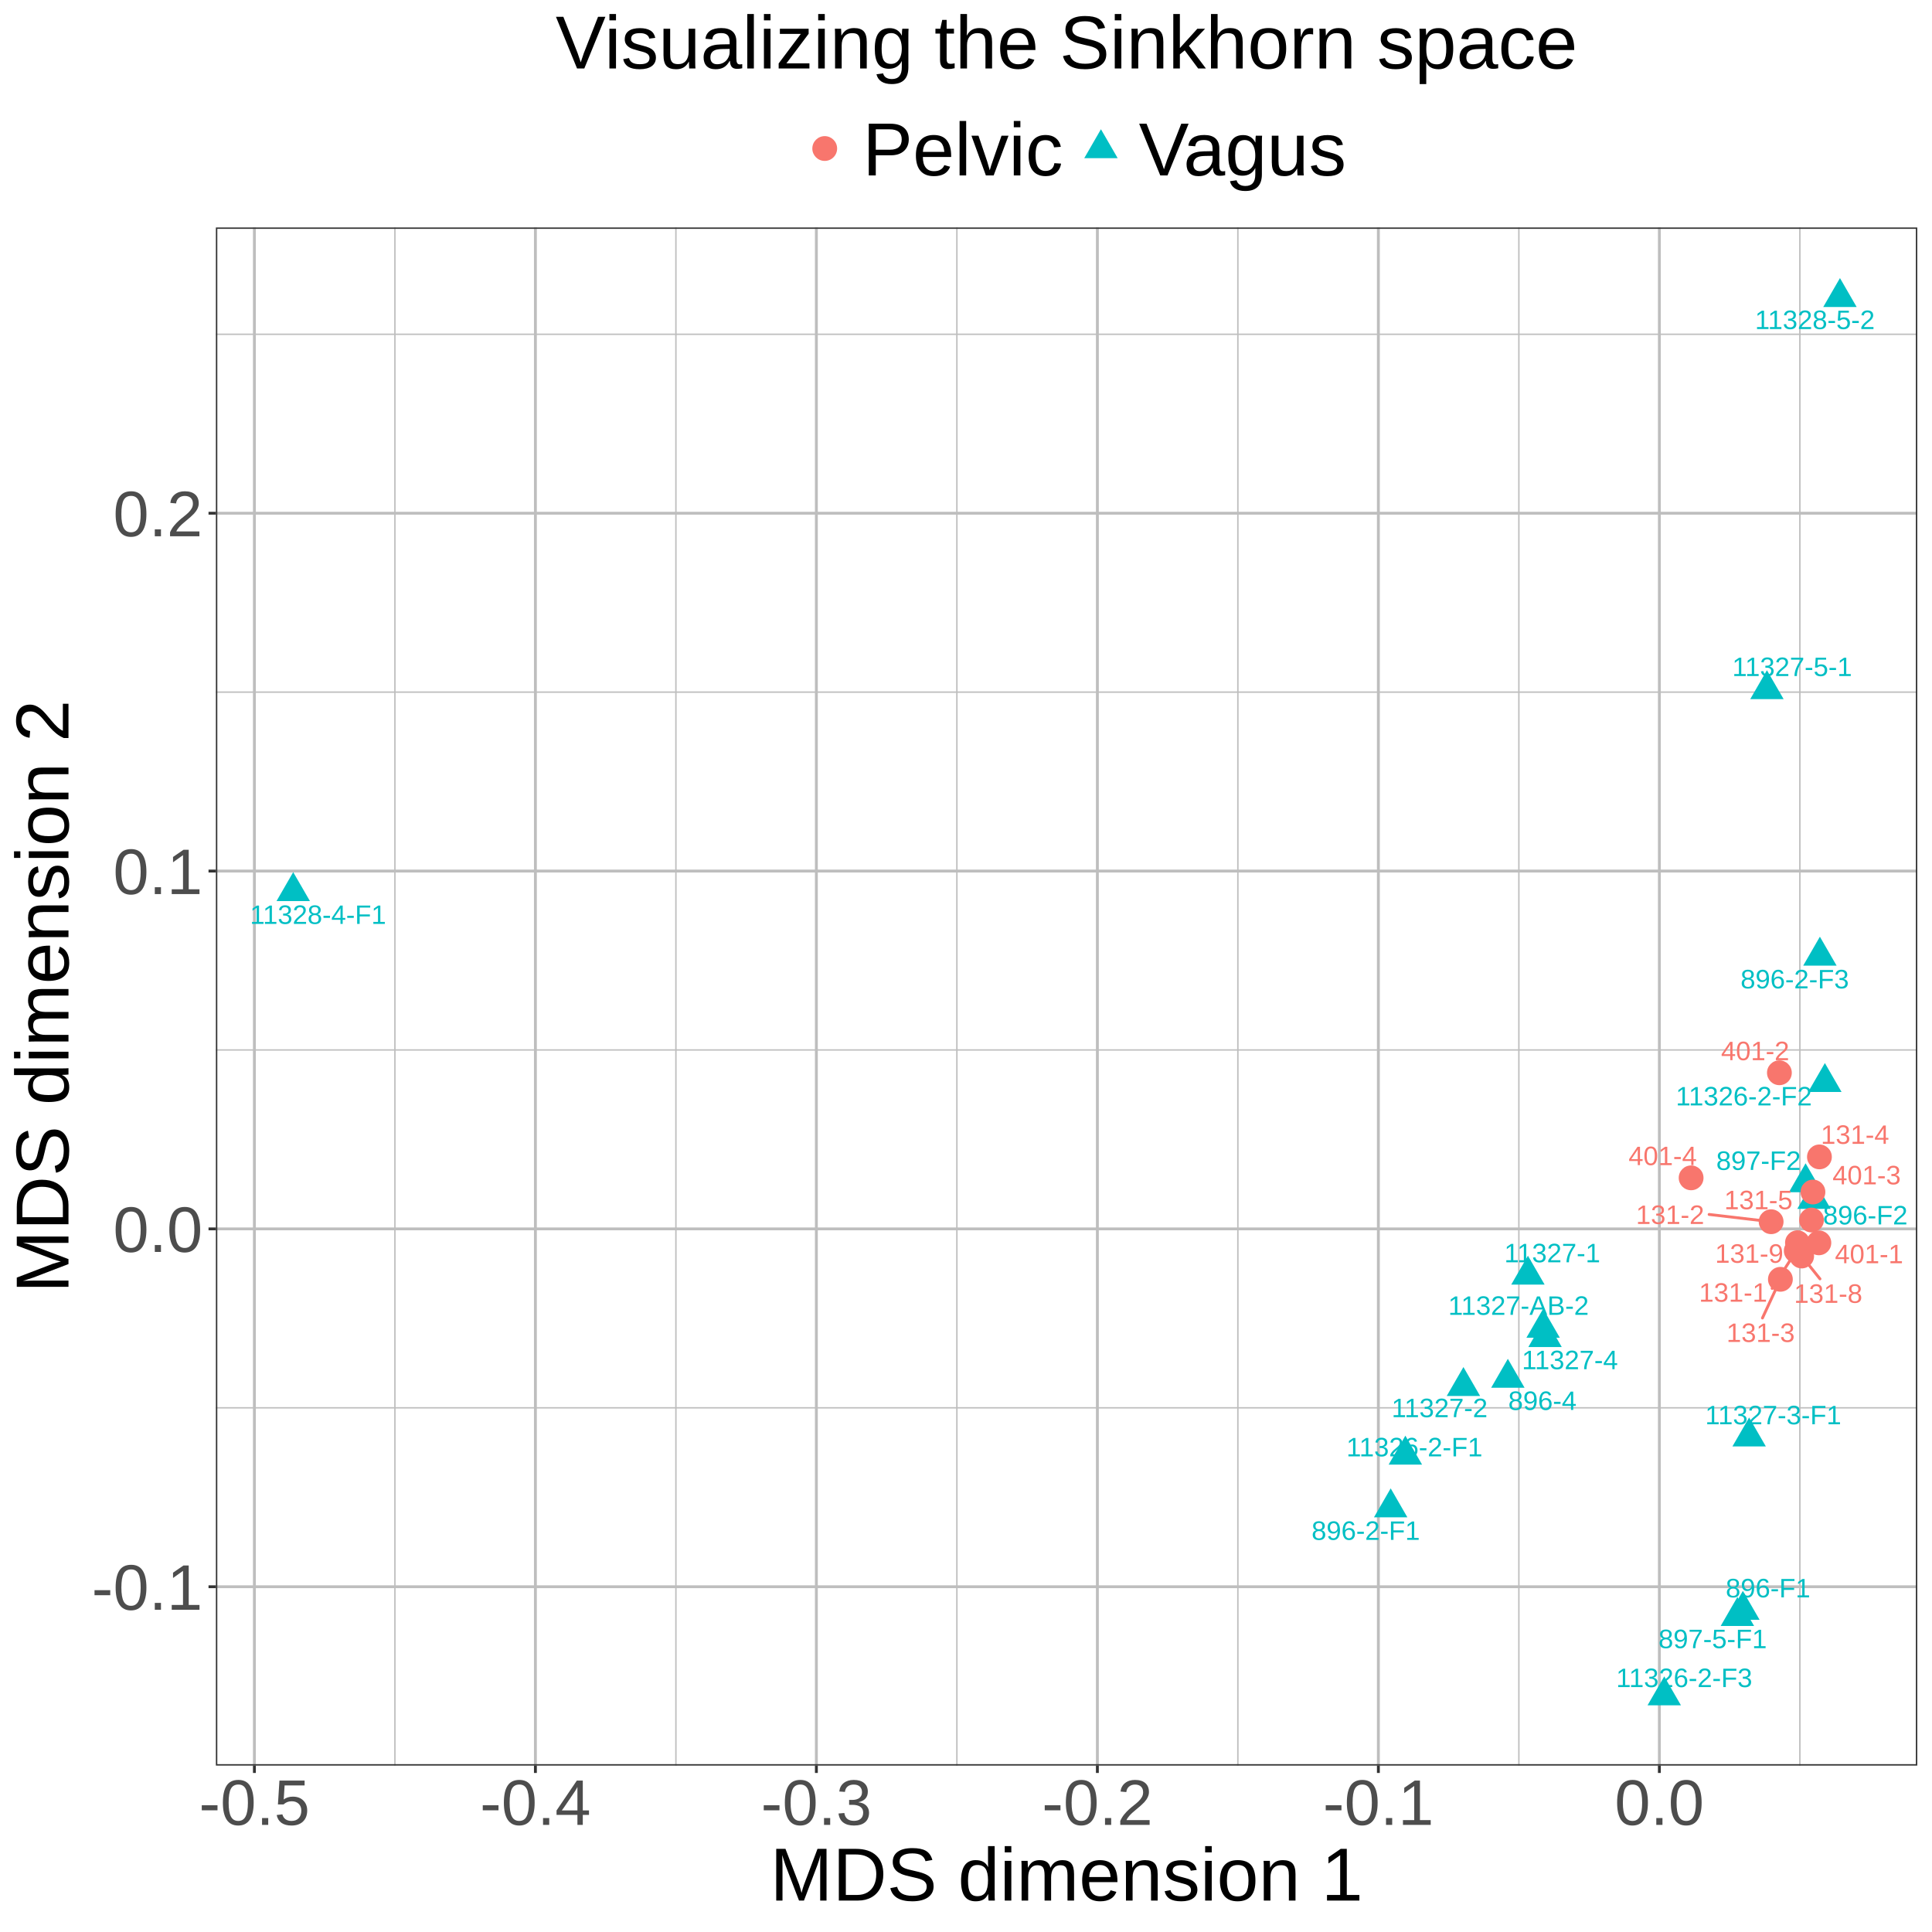
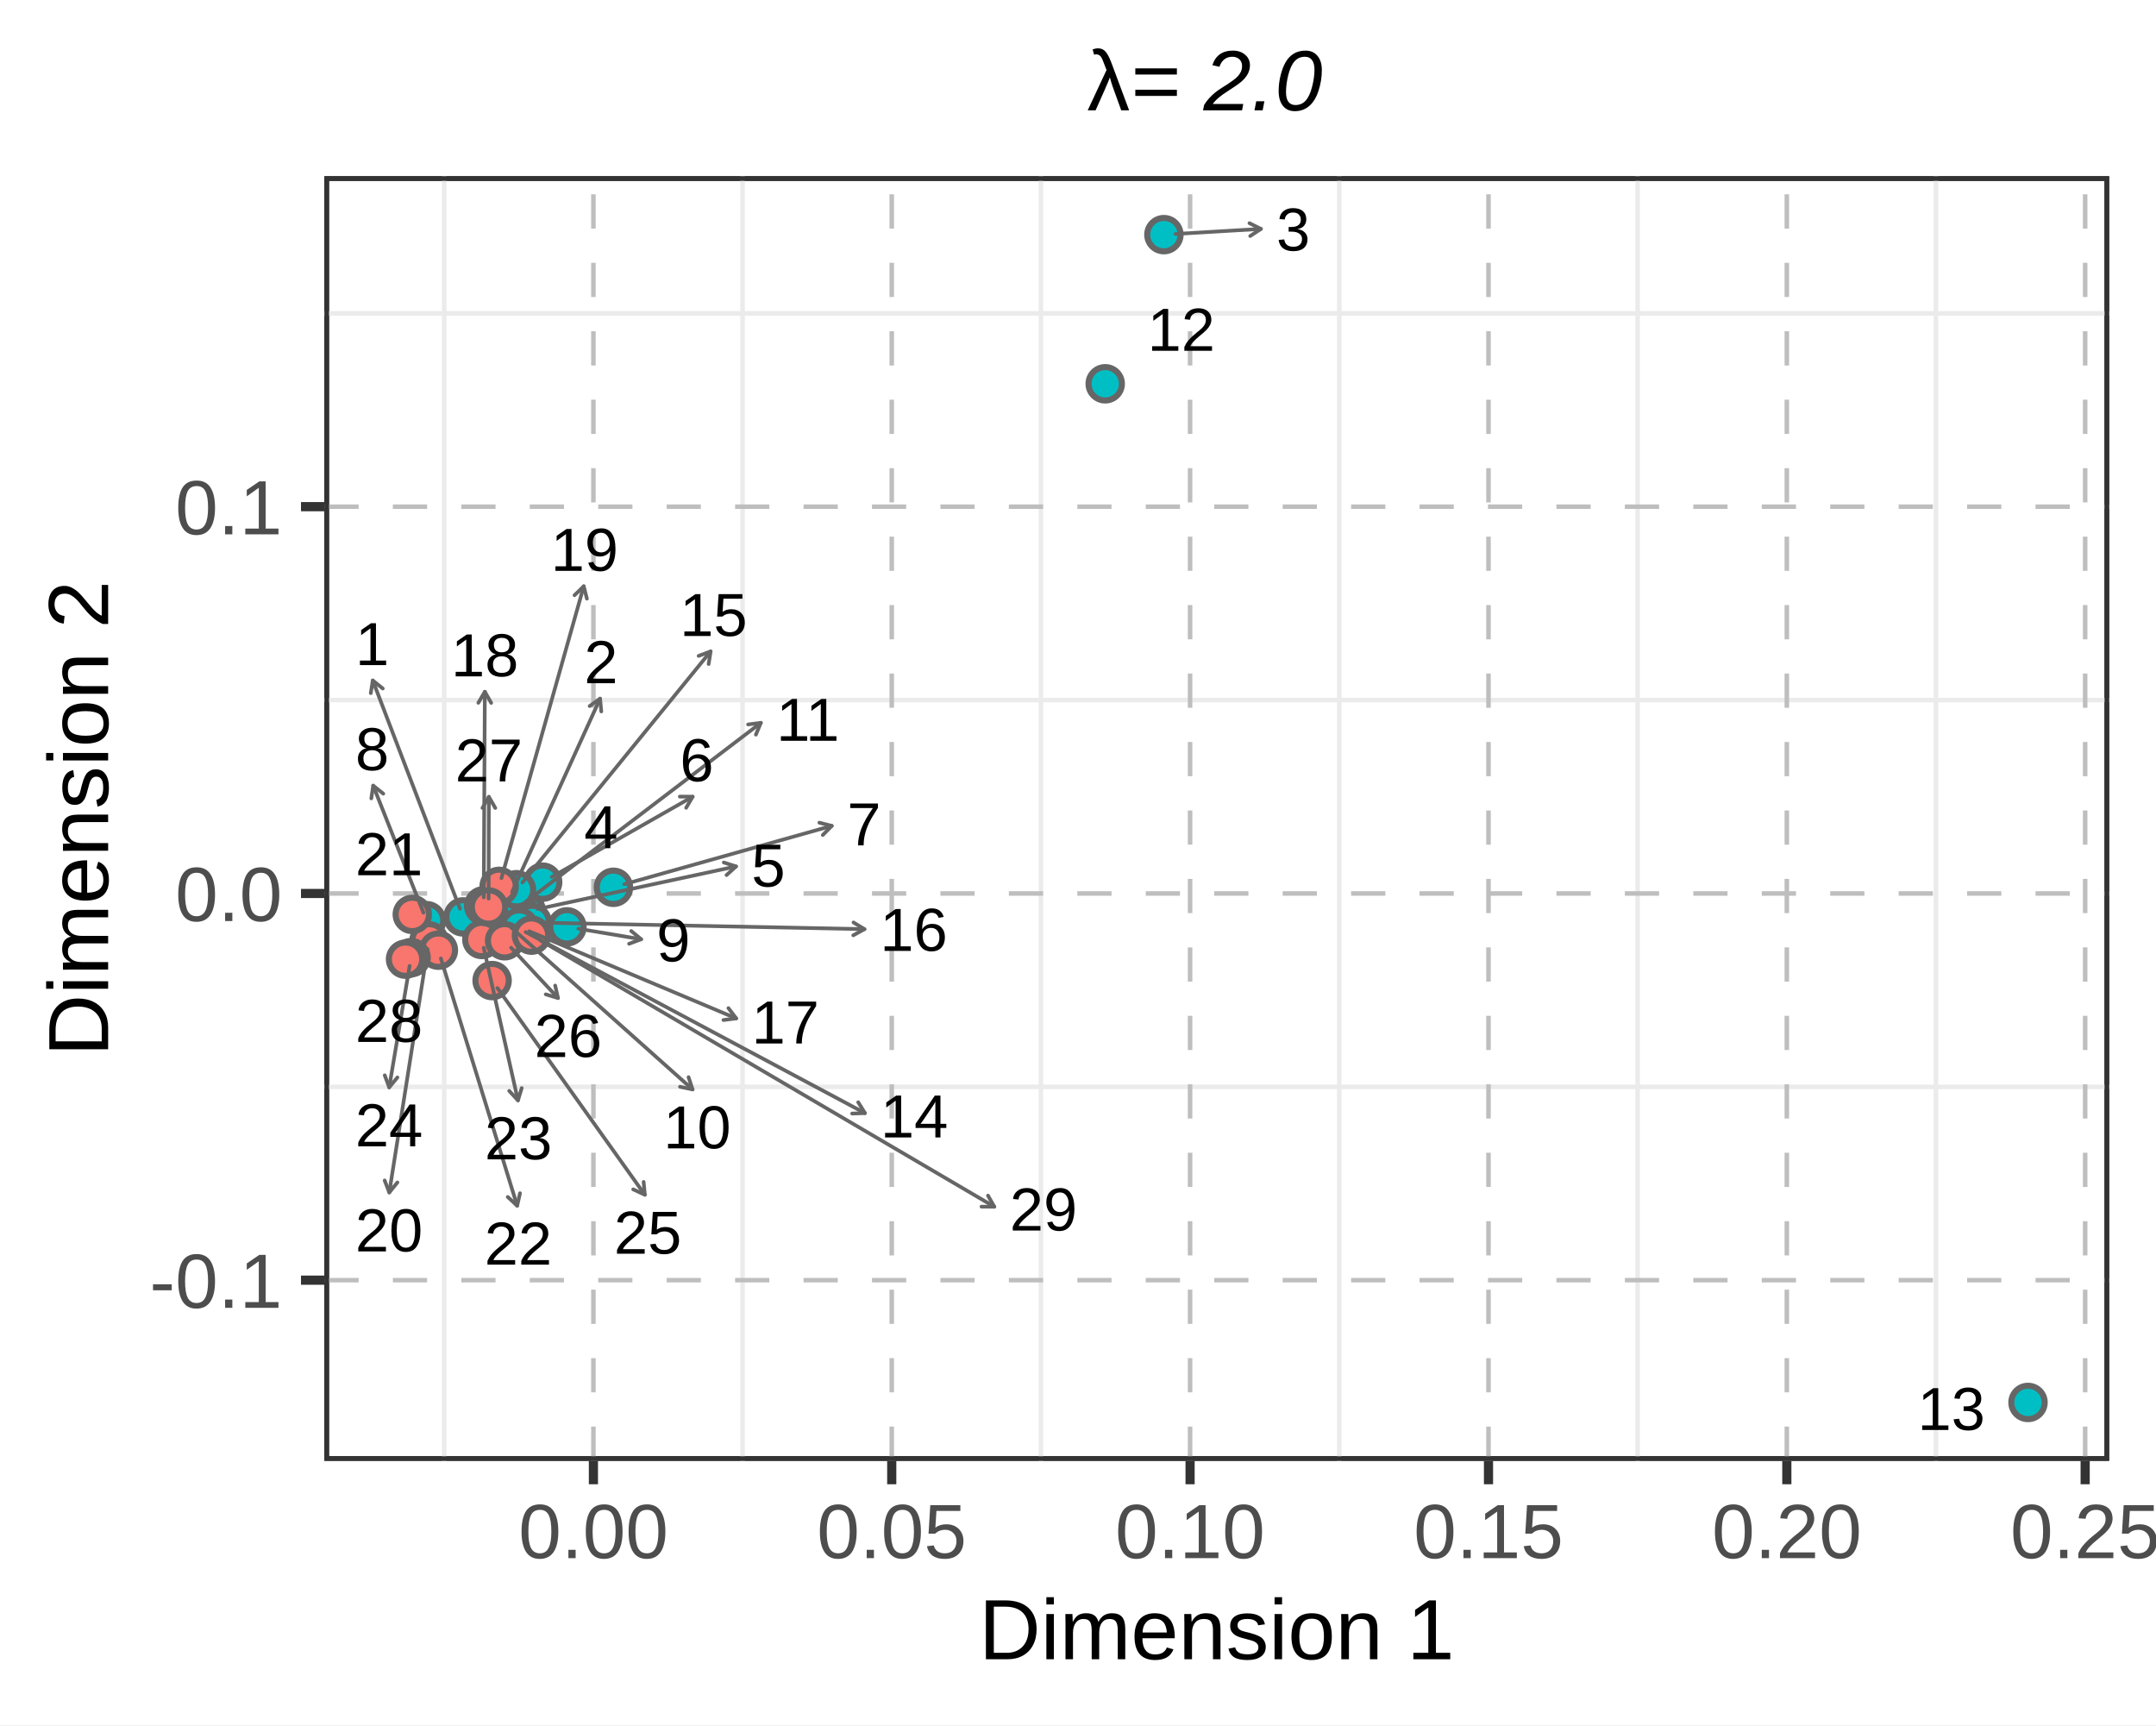
- <svg xmlns="http://www.w3.org/2000/svg" class="svglite" width="720.00pt" height="720.00pt" viewBox="0 0 720.00 720.00">
+ <svg xmlns="http://www.w3.org/2000/svg" class="svglite" width="252.00pt" height="201.60pt" viewBox="0 0 252.00 201.60">
  <defs>
    <style type="text/css">
    .svglite line, .svglite polyline, .svglite polygon, .svglite path, .svglite rect, .svglite circle {
      fill: none;
      stroke: #000000;
      stroke-linecap: round;
      stroke-linejoin: round;
      stroke-miterlimit: 10.00;
    }
    .svglite text {
      white-space: pre;
    }
  </style>
  </defs>
  <rect width="100%" height="100%" style="stroke: none; fill: #FFFFFF;" />
  <defs>
-     <clipPath id="cpMC4wMHw3MjAuMDB8MC4wMHw3MjAuMDA=">
-       <rect x="0.00" y="0.00" width="720.00" height="720.00" />
+     <clipPath id="cpMC4wMHwyNTIuMDB8MC4wMHwyMDEuNjA=">
+       <rect x="0.00" y="0.00" width="252.00" height="201.60" />
    </clipPath>
  </defs>
-   <g clip-path="url(#cpMC4wMHw3MjAuMDB8MC4wMHw3MjAuMDA=)">
-     <rect x="0.00" y="0.00" width="720.00" height="720.00" style="stroke-width: 1.07; stroke: #FFFFFF; fill: #FFFFFF;" />
+   <g clip-path="url(#cpMC4wMHwyNTIuMDB8MC4wMHwyMDEuNjA=)">
+     <rect x="0.00" y="0.00" width="252.00" height="201.60" style="stroke-width: 1.07; stroke: #FFFFFF; fill: #FFFFFF;" />
  </g>
  <defs>
-     <clipPath id="cpODAuNDV8NzE0LjUyfDg0Ljc2fDY1Ny45OA==">
-       <rect x="80.45" y="84.76" width="634.07" height="573.22" />
+     <clipPath id="cpMzcuOTJ8MjQ2LjUyfDIwLjYwfDE3MC43MQ==">
+       <rect x="37.92" y="20.60" width="208.60" height="150.11" />
    </clipPath>
  </defs>
-   <g clip-path="url(#cpODAuNDV8NzE0LjUyfDg0Ljc2fDY1Ny45OA==)">
-     <rect x="80.45" y="84.76" width="634.07" height="573.22" style="stroke-width: 1.07; stroke: none; fill: #FFFFFF;" />
-     <polyline points="80.45,524.65 714.52,524.65 " style="stroke-width: 0.53; stroke: #BEBEBE; stroke-linecap: butt;" />
-     <polyline points="80.45,391.29 714.52,391.29 " style="stroke-width: 0.53; stroke: #BEBEBE; stroke-linecap: butt;" />
-     <polyline points="80.45,257.93 714.52,257.93 " style="stroke-width: 0.53; stroke: #BEBEBE; stroke-linecap: butt;" />
-     <polyline points="80.45,124.58 714.52,124.58 " style="stroke-width: 0.53; stroke: #BEBEBE; stroke-linecap: butt;" />
-     <polyline points="147.17,657.98 147.17,84.76 " style="stroke-width: 0.53; stroke: #BEBEBE; stroke-linecap: butt;" />
-     <polyline points="251.89,657.98 251.89,84.76 " style="stroke-width: 0.53; stroke: #BEBEBE; stroke-linecap: butt;" />
-     <polyline points="356.60,657.98 356.60,84.76 " style="stroke-width: 0.53; stroke: #BEBEBE; stroke-linecap: butt;" />
-     <polyline points="461.32,657.98 461.32,84.76 " style="stroke-width: 0.53; stroke: #BEBEBE; stroke-linecap: butt;" />
-     <polyline points="566.04,657.98 566.04,84.76 " style="stroke-width: 0.53; stroke: #BEBEBE; stroke-linecap: butt;" />
-     <polyline points="670.76,657.98 670.76,84.76 " style="stroke-width: 0.53; stroke: #BEBEBE; stroke-linecap: butt;" />
-     <polyline points="80.45,591.33 714.52,591.33 " style="stroke-width: 1.07; stroke: #BEBEBE; stroke-linecap: butt;" />
-     <polyline points="80.45,457.97 714.52,457.97 " style="stroke-width: 1.07; stroke: #BEBEBE; stroke-linecap: butt;" />
-     <polyline points="80.45,324.61 714.52,324.61 " style="stroke-width: 1.07; stroke: #BEBEBE; stroke-linecap: butt;" />
-     <polyline points="80.45,191.26 714.52,191.26 " style="stroke-width: 1.07; stroke: #BEBEBE; stroke-linecap: butt;" />
-     <polyline points="94.81,657.98 94.81,84.76 " style="stroke-width: 1.07; stroke: #BEBEBE; stroke-linecap: butt;" />
-     <polyline points="199.53,657.98 199.53,84.76 " style="stroke-width: 1.07; stroke: #BEBEBE; stroke-linecap: butt;" />
-     <polyline points="304.24,657.98 304.24,84.76 " style="stroke-width: 1.07; stroke: #BEBEBE; stroke-linecap: butt;" />
-     <polyline points="408.96,657.98 408.96,84.76 " style="stroke-width: 1.07; stroke: #BEBEBE; stroke-linecap: butt;" />
-     <polyline points="513.68,657.98 513.68,84.76 " style="stroke-width: 1.07; stroke: #BEBEBE; stroke-linecap: butt;" />
-     <polyline points="618.40,657.98 618.40,84.76 " style="stroke-width: 1.07; stroke: #BEBEBE; stroke-linecap: butt;" />
-     <polygon points="680.08,396.17 686.30,406.95 673.85,406.95 " style="stroke-width: 0.71; stroke: none; fill: #00BFC4;" />
-     <polygon points="620.22,624.74 626.44,635.52 613.99,635.52 " style="stroke-width: 0.71; stroke: none; fill: #00BFC4;" />
-     <polygon points="523.74,535.03 529.96,545.81 517.51,545.81 " style="stroke-width: 0.71; stroke: none; fill: #00BFC4;" />
-     <polygon points="569.41,467.96 575.64,478.74 563.19,478.74 " style="stroke-width: 0.71; stroke: none; fill: #00BFC4;" />
-     <polygon points="545.38,509.46 551.60,520.25 539.15,520.25 " style="stroke-width: 0.71; stroke: none; fill: #00BFC4;" />
-     <polygon points="651.85,528.26 658.08,539.04 645.63,539.04 " style="stroke-width: 0.71; stroke: none; fill: #00BFC4;" />
-     <polygon points="575.79,491.21 582.02,502.00 569.57,502.00 " style="stroke-width: 0.71; stroke: none; fill: #00BFC4;" />
-     <polygon points="658.48,249.77 664.71,260.55 652.26,260.55 " style="stroke-width: 0.71; stroke: none; fill: #00BFC4;" />
-     <polygon points="575.08,487.75 581.30,498.53 568.85,498.53 " style="stroke-width: 0.71; stroke: none; fill: #00BFC4;" />
-     <polygon points="109.27,325.02 115.50,335.80 103.05,335.80 " style="stroke-width: 0.71; stroke: none; fill: #00BFC4;" />
-     <polygon points="685.70,103.63 691.92,114.41 679.47,114.41 " style="stroke-width: 0.71; stroke: none; fill: #00BFC4;" />
-     <polygon points="518.27,554.67 524.49,565.46 512.04,565.46 " style="stroke-width: 0.71; stroke: none; fill: #00BFC4;" />
-     <polygon points="678.22,349.08 684.45,359.87 672.00,359.87 " style="stroke-width: 0.71; stroke: none; fill: #00BFC4;" />
-     <polygon points="561.93,506.39 568.16,517.17 555.71,517.17 " style="stroke-width: 0.71; stroke: none; fill: #00BFC4;" />
-     <polygon points="649.52,592.87 655.75,603.65 643.30,603.65 " style="stroke-width: 0.71; stroke: none; fill: #00BFC4;" />
-     <polygon points="676.03,439.72 682.25,450.50 669.80,450.50 " style="stroke-width: 0.71; stroke: none; fill: #00BFC4;" />
-     <polygon points="647.48,595.16 653.70,605.95 641.25,605.95 " style="stroke-width: 0.71; stroke: none; fill: #00BFC4;" />
-     <polygon points="672.89,433.53 679.12,444.31 666.67,444.31 " style="stroke-width: 0.71; stroke: none; fill: #00BFC4;" />
-     <circle cx="669.41" cy="466.14" r="4.62" style="stroke-width: 0.71; stroke: none; fill: #F8766D;" />
-     <circle cx="660.05" cy="455.30" r="4.62" style="stroke-width: 0.71; stroke: none; fill: #F8766D;" />
-     <circle cx="663.50" cy="476.76" r="4.62" style="stroke-width: 0.71; stroke: none; fill: #F8766D;" />
-     <circle cx="678.05" cy="431.14" r="4.62" style="stroke-width: 0.71; stroke: none; fill: #F8766D;" />
-     <circle cx="675.10" cy="454.67" r="4.62" style="stroke-width: 0.71; stroke: none; fill: #F8766D;" />
-     <circle cx="671.43" cy="468.08" r="4.62" style="stroke-width: 0.71; stroke: none; fill: #F8766D;" />
-     <circle cx="669.86" cy="463.12" r="4.62" style="stroke-width: 0.71; stroke: none; fill: #F8766D;" />
-     <circle cx="677.84" cy="463.17" r="4.62" style="stroke-width: 0.71; stroke: none; fill: #F8766D;" />
-     <circle cx="663.13" cy="399.79" r="4.62" style="stroke-width: 0.71; stroke: none; fill: #F8766D;" />
-     <circle cx="675.63" cy="444.23" r="4.62" style="stroke-width: 0.71; stroke: none; fill: #F8766D;" />
-     <circle cx="630.23" cy="438.95" r="4.62" style="stroke-width: 0.71; stroke: none; fill: #F8766D;" />
-     <line x1="660.42" y1="480.16" x2="668.81" y2="467.08" style="stroke-width: 1.07; stroke: #F8766D;" />
-     <line x1="636.94" y1="452.59" x2="658.86" y2="455.16" style="stroke-width: 1.07; stroke: #F8766D;" />
-     <line x1="656.82" y1="491.18" x2="663.04" y2="477.76" style="stroke-width: 1.07; stroke: #F8766D;" />
-     <line x1="678.25" y1="476.60" x2="672.13" y2="468.96" style="stroke-width: 1.07; stroke: #F8766D;" />
-     <text x="649.90" y="411.96" text-anchor="middle" style="font-size: 9.96px;fill: #00BFC4; font-family: &quot;Arial&quot;;" textLength="50.72px" lengthAdjust="spacingAndGlyphs">11326-2-F2</text>
-     <text x="627.66" y="628.73" text-anchor="middle" style="font-size: 9.96px;fill: #00BFC4; font-family: &quot;Arial&quot;;" textLength="50.72px" lengthAdjust="spacingAndGlyphs">11326-2-F3</text>
-     <text x="527.13" y="542.74" text-anchor="middle" style="font-size: 9.96px;fill: #00BFC4; font-family: &quot;Arial&quot;;" textLength="50.72px" lengthAdjust="spacingAndGlyphs">11326-2-F1</text>
-     <text x="578.50" y="470.41" text-anchor="middle" style="font-size: 9.96px;fill: #00BFC4; font-family: &quot;Arial&quot;;" textLength="35.79px" lengthAdjust="spacingAndGlyphs">11327-1</text>
-     <text x="536.50" y="528.14" text-anchor="middle" style="font-size: 9.96px;fill: #00BFC4; font-family: &quot;Arial&quot;;" textLength="35.79px" lengthAdjust="spacingAndGlyphs">11327-2</text>
-     <text x="660.84" y="530.79" text-anchor="middle" style="font-size: 9.96px;fill: #00BFC4; font-family: &quot;Arial&quot;;" textLength="50.72px" lengthAdjust="spacingAndGlyphs">11327-3-F1</text>
-     <text x="585.06" y="510.26" text-anchor="middle" style="font-size: 9.96px;fill: #00BFC4; font-family: &quot;Arial&quot;;" textLength="35.79px" lengthAdjust="spacingAndGlyphs">11327-4</text>
-     <text x="667.88" y="251.95" text-anchor="middle" style="font-size: 9.96px;fill: #00BFC4; font-family: &quot;Arial&quot;;" textLength="44.64px" lengthAdjust="spacingAndGlyphs">11327-5-1</text>
-     <text x="565.92" y="490.00" text-anchor="middle" style="font-size: 9.96px;fill: #00BFC4; font-family: &quot;Arial&quot;;" textLength="52.38px" lengthAdjust="spacingAndGlyphs">11327-AB-2</text>
-     <text x="118.53" y="344.32" text-anchor="middle" style="font-size: 9.96px;fill: #00BFC4; font-family: &quot;Arial&quot;;" textLength="50.72px" lengthAdjust="spacingAndGlyphs">11328-4-F1</text>
-     <text x="676.36" y="122.63" text-anchor="middle" style="font-size: 9.96px;fill: #00BFC4; font-family: &quot;Arial&quot;;" textLength="44.64px" lengthAdjust="spacingAndGlyphs">11328-5-2</text>
-     <text x="508.98" y="573.87" text-anchor="middle" style="font-size: 9.96px;fill: #00BFC4; font-family: &quot;Arial&quot;;" textLength="40.38px" lengthAdjust="spacingAndGlyphs">896-2-F1</text>
-     <text x="668.85" y="368.34" text-anchor="middle" style="font-size: 9.96px;fill: #00BFC4; font-family: &quot;Arial&quot;;" textLength="40.38px" lengthAdjust="spacingAndGlyphs">896-2-F3</text>
-     <text x="574.81" y="525.45" text-anchor="middle" style="font-size: 9.96px;fill: #00BFC4; font-family: &quot;Arial&quot;;" textLength="25.46px" lengthAdjust="spacingAndGlyphs">896-4</text>
-     <text x="658.90" y="595.29" text-anchor="middle" style="font-size: 9.96px;fill: #00BFC4; font-family: &quot;Arial&quot;;" textLength="31.54px" lengthAdjust="spacingAndGlyphs">896-F1</text>
-     <text x="695.15" y="456.31" text-anchor="middle" style="font-size: 9.96px;fill: #00BFC4; font-family: &quot;Arial&quot;;" textLength="31.54px" lengthAdjust="spacingAndGlyphs">896-F2</text>
-     <text x="638.27" y="614.22" text-anchor="middle" style="font-size: 9.96px;fill: #00BFC4; font-family: &quot;Arial&quot;;" textLength="40.38px" lengthAdjust="spacingAndGlyphs">897-5-F1</text>
-     <text x="655.36" y="435.99" text-anchor="middle" style="font-size: 9.96px;fill: #00BFC4; font-family: &quot;Arial&quot;;" textLength="31.54px" lengthAdjust="spacingAndGlyphs">897-F2</text>
-     <text x="645.89" y="485.11" text-anchor="middle" style="font-size: 9.96px;fill: #F8766D; font-family: &quot;Arial&quot;;" textLength="25.46px" lengthAdjust="spacingAndGlyphs">131-1</text>
-     <text x="622.41" y="456.14" text-anchor="middle" style="font-size: 9.96px;fill: #F8766D; font-family: &quot;Arial&quot;;" textLength="25.46px" lengthAdjust="spacingAndGlyphs">131-2</text>
-     <text x="656.14" y="500.11" text-anchor="middle" style="font-size: 9.96px;fill: #F8766D; font-family: &quot;Arial&quot;;" textLength="25.46px" lengthAdjust="spacingAndGlyphs">131-3</text>
-     <text x="691.30" y="426.28" text-anchor="middle" style="font-size: 9.96px;fill: #F8766D; font-family: &quot;Arial&quot;;" textLength="25.46px" lengthAdjust="spacingAndGlyphs">131-4</text>
-     <text x="655.31" y="450.64" text-anchor="middle" style="font-size: 9.96px;fill: #F8766D; font-family: &quot;Arial&quot;;" textLength="25.46px" lengthAdjust="spacingAndGlyphs">131-5</text>
-     <text x="681.32" y="485.53" text-anchor="middle" style="font-size: 9.96px;fill: #F8766D; font-family: &quot;Arial&quot;;" textLength="25.46px" lengthAdjust="spacingAndGlyphs">131-8</text>
-     <text x="651.89" y="470.60" text-anchor="middle" style="font-size: 9.96px;fill: #F8766D; font-family: &quot;Arial&quot;;" textLength="25.46px" lengthAdjust="spacingAndGlyphs">131-9</text>
-     <text x="696.55" y="470.77" text-anchor="middle" style="font-size: 9.96px;fill: #F8766D; font-family: &quot;Arial&quot;;" textLength="25.46px" lengthAdjust="spacingAndGlyphs">401-1</text>
-     <text x="654.11" y="395.10" text-anchor="middle" style="font-size: 9.96px;fill: #F8766D; font-family: &quot;Arial&quot;;" textLength="25.46px" lengthAdjust="spacingAndGlyphs">401-2</text>
-     <text x="695.65" y="441.38" text-anchor="middle" style="font-size: 9.96px;fill: #F8766D; font-family: &quot;Arial&quot;;" textLength="25.46px" lengthAdjust="spacingAndGlyphs">401-3</text>
-     <text x="619.63" y="434.21" text-anchor="middle" style="font-size: 9.96px;fill: #F8766D; font-family: &quot;Arial&quot;;" textLength="25.46px" lengthAdjust="spacingAndGlyphs">401-4</text>
-     <rect x="80.45" y="84.76" width="634.07" height="573.22" style="stroke-width: 1.07; stroke: #333333;" />
+   <g clip-path="url(#cpMzcuOTJ8MjQ2LjUyfDIwLjYwfDE3MC43MQ==)">
+     <rect x="37.92" y="20.60" width="208.60" height="150.11" style="stroke-width: 1.07; fill: #FFFFFF;" />
+     <polyline points="37.92,127.01 246.52,127.01 " style="stroke-width: 0.53; stroke: #EBEBEB; stroke-linecap: butt;" />
+     <polyline points="37.92,81.81 246.52,81.81 " style="stroke-width: 0.53; stroke: #EBEBEB; stroke-linecap: butt;" />
+     <polyline points="37.92,36.62 246.52,36.62 " style="stroke-width: 0.53; stroke: #EBEBEB; stroke-linecap: butt;" />
+     <polyline points="51.92,170.71 51.92,20.60 " style="stroke-width: 0.53; stroke: #EBEBEB; stroke-linecap: butt;" />
+     <polyline points="86.79,170.71 86.79,20.60 " style="stroke-width: 0.53; stroke: #EBEBEB; stroke-linecap: butt;" />
+     <polyline points="121.67,170.71 121.67,20.60 " style="stroke-width: 0.53; stroke: #EBEBEB; stroke-linecap: butt;" />
+     <polyline points="156.54,170.71 156.54,20.60 " style="stroke-width: 0.53; stroke: #EBEBEB; stroke-linecap: butt;" />
+     <polyline points="191.41,170.71 191.41,20.60 " style="stroke-width: 0.53; stroke: #EBEBEB; stroke-linecap: butt;" />
+     <polyline points="226.28,170.71 226.28,20.60 " style="stroke-width: 0.53; stroke: #EBEBEB; stroke-linecap: butt;" />
+     <polyline points="37.92,149.60 246.52,149.60 " style="stroke-width: 0.53; stroke: #BEBEBE; stroke-dasharray: 4.00,4.00; stroke-linecap: butt;" />
+     <polyline points="37.92,104.41 246.52,104.41 " style="stroke-width: 0.53; stroke: #BEBEBE; stroke-dasharray: 4.00,4.00; stroke-linecap: butt;" />
+     <polyline points="37.92,59.21 246.52,59.21 " style="stroke-width: 0.53; stroke: #BEBEBE; stroke-dasharray: 4.00,4.00; stroke-linecap: butt;" />
+     <polyline points="69.36,170.71 69.36,20.60 " style="stroke-width: 0.53; stroke: #BEBEBE; stroke-dasharray: 4.00,4.00; stroke-linecap: butt;" />
+     <polyline points="104.23,170.71 104.23,20.60 " style="stroke-width: 0.53; stroke: #BEBEBE; stroke-dasharray: 4.00,4.00; stroke-linecap: butt;" />
+     <polyline points="139.10,170.71 139.10,20.60 " style="stroke-width: 0.53; stroke: #BEBEBE; stroke-dasharray: 4.00,4.00; stroke-linecap: butt;" />
+     <polyline points="173.98,170.71 173.98,20.60 " style="stroke-width: 0.53; stroke: #BEBEBE; stroke-dasharray: 4.00,4.00; stroke-linecap: butt;" />
+     <polyline points="208.85,170.71 208.85,20.60 " style="stroke-width: 0.53; stroke: #BEBEBE; stroke-dasharray: 4.00,4.00; stroke-linecap: butt;" />
+     <polyline points="243.72,170.71 243.72,20.60 " style="stroke-width: 0.53; stroke: #BEBEBE; stroke-dasharray: 4.00,4.00; stroke-linecap: butt;" />
+     <circle cx="54.12" cy="107.15" r="1.95" style="stroke-width: 0.71; stroke: #666666; fill: #00BFC4;" />
+     <circle cx="59.43" cy="105.15" r="1.95" style="stroke-width: 0.71; stroke: #666666; fill: #00BFC4;" />
+     <circle cx="129.18" cy="44.85" r="1.95" style="stroke-width: 0.71; stroke: #666666; fill: #00BFC4;" />
+     <circle cx="237.04" cy="163.89" r="1.95" style="stroke-width: 0.71; stroke: #666666; fill: #00BFC4;" />
+     <circle cx="136.04" cy="27.42" r="1.95" style="stroke-width: 0.71; stroke: #666666; fill: #00BFC4;" />
+     <circle cx="61.57" cy="104.25" r="1.95" style="stroke-width: 0.71; stroke: #666666; fill: #00BFC4;" />
+     <circle cx="61.54" cy="106.51" r="1.95" style="stroke-width: 0.71; stroke: #666666; fill: #00BFC4;" />
+     <circle cx="60.34" cy="108.34" r="1.95" style="stroke-width: 0.71; stroke: #666666; fill: #00BFC4;" />
+     <circle cx="63.43" cy="103.09" r="1.95" style="stroke-width: 0.71; stroke: #666666; fill: #00BFC4;" />
+     <circle cx="71.70" cy="103.69" r="1.95" style="stroke-width: 0.71; stroke: #666666; fill: #00BFC4;" />
+     <circle cx="49.86" cy="107.59" r="1.95" style="stroke-width: 0.71; stroke: #666666; fill: #00BFC4;" />
+     <circle cx="66.27" cy="108.31" r="1.95" style="stroke-width: 0.71; stroke: #666666; fill: #00BFC4;" />
+     <circle cx="58.63" cy="107.40" r="1.95" style="stroke-width: 0.71; stroke: #666666; fill: #00BFC4;" />
+     <circle cx="60.47" cy="106.14" r="1.95" style="stroke-width: 0.71; stroke: #666666; fill: #00BFC4;" />
+     <circle cx="60.37" cy="103.97" r="1.95" style="stroke-width: 0.71; stroke: #666666; fill: #00BFC4;" />
+     <circle cx="62.22" cy="107.80" r="1.95" style="stroke-width: 0.71; stroke: #666666; fill: #00BFC4;" />
+     <circle cx="60.68" cy="108.34" r="1.95" style="stroke-width: 0.71; stroke: #666666; fill: #00BFC4;" />
+     <circle cx="56.53" cy="105.85" r="1.95" style="stroke-width: 0.71; stroke: #666666; fill: #00BFC4;" />
+     <circle cx="58.34" cy="103.58" r="1.95" style="stroke-width: 0.71; stroke: #666666; fill: #F8766D;" />
+     <circle cx="50.14" cy="109.95" r="1.95" style="stroke-width: 0.71; stroke: #666666; fill: #F8766D;" />
+     <circle cx="48.19" cy="106.86" r="1.95" style="stroke-width: 0.71; stroke: #666666; fill: #F8766D;" />
+     <circle cx="51.24" cy="111.04" r="1.95" style="stroke-width: 0.71; stroke: #666666; fill: #F8766D;" />
+     <circle cx="56.32" cy="109.79" r="1.95" style="stroke-width: 0.71; stroke: #666666; fill: #F8766D;" />
+     <circle cx="48.05" cy="111.91" r="1.95" style="stroke-width: 0.71; stroke: #666666; fill: #F8766D;" />
+     <circle cx="57.52" cy="114.59" r="1.95" style="stroke-width: 0.71; stroke: #666666; fill: #F8766D;" />
+     <circle cx="58.98" cy="109.94" r="1.95" style="stroke-width: 0.71; stroke: #666666; fill: #F8766D;" />
+     <circle cx="57.10" cy="105.99" r="1.95" style="stroke-width: 0.71; stroke: #666666; fill: #F8766D;" />
+     <circle cx="47.40" cy="112.09" r="1.95" style="stroke-width: 0.71; stroke: #666666; fill: #F8766D;" />
+     <circle cx="62.12" cy="109.28" r="1.95" style="stroke-width: 0.71; stroke: #666666; fill: #F8766D;" />
+     <line x1="43.57" y1="79.52" x2="53.76" y2="106.20" style="stroke-width: 0.43; stroke: #666666;" />
+     <polyline points="44.74,80.46 43.57,79.52 43.34,81.00 " style="stroke-width: 0.43; stroke: #666666;" />
+     <line x1="70.14" y1="81.64" x2="59.86" y2="104.22" style="stroke-width: 0.43; stroke: #666666;" />
+     <polyline points="70.28,83.14 70.14,81.64 68.92,82.51 " style="stroke-width: 0.43; stroke: #666666;" />
+     <line x1="147.38" y1="26.75" x2="137.40" y2="27.34" style="stroke-width: 0.43; stroke: #666666;" />
+     <polyline points="146.13,27.58 147.38,26.75 146.04,26.08 " style="stroke-width: 0.43; stroke: #666666;" />
+     <line x1="86.03" y1="101.25" x2="62.84" y2="106.23" style="stroke-width: 0.43; stroke: #666666;" />
+     <polyline points="84.92,102.26 86.03,101.25 84.60,100.79 " style="stroke-width: 0.43; stroke: #666666;" />
+     <line x1="101.10" y1="130.08" x2="61.44" y2="108.92" style="stroke-width: 0.43; stroke: #666666;" />
+     <polyline points="99.60,130.13 101.10,130.08 100.31,128.81 " style="stroke-width: 0.43; stroke: #666666;" />
+     <line x1="80.96" y1="93.10" x2="64.49" y2="102.48" style="stroke-width: 0.43; stroke: #666666;" />
+     <polyline points="80.20,94.40 80.96,93.10 79.46,93.09 " style="stroke-width: 0.43; stroke: #666666;" />
+     <line x1="97.22" y1="96.51" x2="72.97" y2="103.33" style="stroke-width: 0.43; stroke: #666666;" />
+     <polyline points="96.17,97.58 97.22,96.51 95.77,96.14 " style="stroke-width: 0.43; stroke: #666666;" />
+     <line x1="43.62" y1="91.81" x2="49.49" y2="106.65" style="stroke-width: 0.43; stroke: #666666;" />
+     <polyline points="44.80,92.75 43.62,91.81 43.40,93.30 " style="stroke-width: 0.43; stroke: #666666;" />
+     <line x1="74.94" y1="109.76" x2="67.60" y2="108.53" style="stroke-width: 0.43; stroke: #666666;" />
+     <polyline points="73.53,110.29 74.94,109.76 73.78,108.80 " style="stroke-width: 0.43; stroke: #666666;" />
+     <line x1="80.95" y1="127.31" x2="59.49" y2="108.16" style="stroke-width: 0.43; stroke: #666666;" />
+     <polyline points="79.48,127.00 80.95,127.31 80.48,125.88 " style="stroke-width: 0.43; stroke: #666666;" />
+     <line x1="88.93" y1="84.47" x2="61.41" y2="105.43" style="stroke-width: 0.43; stroke: #666666;" />
+     <polyline points="88.35,85.85 88.93,84.47 87.44,84.66 " style="stroke-width: 0.43; stroke: #666666;" />
+     <line x1="83.06" y1="76.12" x2="61.06" y2="103.13" style="stroke-width: 0.43; stroke: #666666;" />
+     <polyline points="82.83,77.60 83.06,76.12 81.66,76.65 " style="stroke-width: 0.43; stroke: #666666;" />
+     <line x1="101.04" y1="108.58" x2="63.58" y2="107.83" style="stroke-width: 0.43; stroke: #666666;" />
+     <polyline points="99.73,109.30 101.04,108.58 99.76,107.80 " style="stroke-width: 0.43; stroke: #666666;" />
+     <line x1="86.05" y1="119.01" x2="61.86" y2="108.83" style="stroke-width: 0.43; stroke: #666666;" />
+     <polyline points="84.56,119.20 86.05,119.01 85.14,117.81 " style="stroke-width: 0.43; stroke: #666666;" />
+     <line x1="56.67" y1="80.84" x2="56.54" y2="104.87" style="stroke-width: 0.43; stroke: #666666;" />
+     <polyline points="57.41,82.14 56.67,80.84 55.91,82.13 " style="stroke-width: 0.43; stroke: #666666;" />
+     <line x1="68.23" y1="68.51" x2="58.61" y2="102.62" style="stroke-width: 0.43; stroke: #666666;" />
+     <polyline points="68.60,69.96 68.23,68.51 67.15,69.56 " style="stroke-width: 0.43; stroke: #666666;" />
+     <line x1="45.50" y1="139.35" x2="49.98" y2="110.92" style="stroke-width: 0.43; stroke: #666666;" />
+     <polyline points="44.96,137.95 45.50,139.35 46.45,138.18 " style="stroke-width: 0.43; stroke: #666666;" />
+     <line x1="60.45" y1="140.90" x2="51.53" y2="112.00" style="stroke-width: 0.43; stroke: #666666;" />
+     <polyline points="59.35,139.88 60.45,140.90 60.78,139.44 " style="stroke-width: 0.43; stroke: #666666;" />
+     <line x1="60.54" y1="128.59" x2="56.54" y2="110.76" style="stroke-width: 0.43; stroke: #666666;" />
+     <polyline points="59.52,127.48 60.54,128.59 60.98,127.15 " style="stroke-width: 0.43; stroke: #666666;" />
+     <line x1="45.49" y1="127.07" x2="47.88" y2="112.88" style="stroke-width: 0.43; stroke: #666666;" />
+     <polyline points="44.97,125.66 45.49,127.07 46.45,125.91 " style="stroke-width: 0.43; stroke: #666666;" />
+     <line x1="75.37" y1="139.62" x2="58.14" y2="115.46" style="stroke-width: 0.43; stroke: #666666;" />
+     <polyline points="74.01,138.99 75.37,139.62 75.23,138.12 " style="stroke-width: 0.43; stroke: #666666;" />
+     <line x1="65.22" y1="116.63" x2="59.74" y2="110.75" style="stroke-width: 0.43; stroke: #666666;" />
+     <polyline points="63.79,116.20 65.22,116.63 64.89,115.17 " style="stroke-width: 0.43; stroke: #666666;" />
+     <line x1="57.14" y1="93.12" x2="57.11" y2="105.01" style="stroke-width: 0.43; stroke: #666666;" />
+     <polyline points="57.89,94.42 57.14,93.12 56.39,94.42 " style="stroke-width: 0.43; stroke: #666666;" />
+     <line x1="116.22" y1="141.02" x2="63.17" y2="109.90" style="stroke-width: 0.43; stroke: #666666;" />
+     <polyline points="114.72,141.01 116.22,141.02 115.48,139.72 " style="stroke-width: 0.43; stroke: #666666;" />
+     <text x="43.50" y="77.72" text-anchor="middle" style="font-size: 7.11px; font-family: &quot;Arial&quot;;" textLength="3.95px" lengthAdjust="spacingAndGlyphs">1</text>
+     <text x="70.25" y="79.84" text-anchor="middle" style="font-size: 7.11px; font-family: &quot;Arial&quot;;" textLength="3.95px" lengthAdjust="spacingAndGlyphs">2</text>
+     <text x="138.07" y="40.99" text-anchor="middle" style="font-size: 7.11px; font-family: &quot;Arial&quot;;" textLength="7.91px" lengthAdjust="spacingAndGlyphs">12</text>
+     <text x="228.08" y="167.11" text-anchor="middle" style="font-size: 7.11px; font-family: &quot;Arial&quot;;" textLength="7.91px" lengthAdjust="spacingAndGlyphs">13</text>
+     <text x="151.16" y="29.29" text-anchor="middle" style="font-size: 7.11px; font-family: &quot;Arial&quot;;" textLength="3.95px" lengthAdjust="spacingAndGlyphs">3</text>
+     <text x="70.25" y="99.12" text-anchor="middle" style="font-size: 7.11px; font-family: &quot;Arial&quot;;" textLength="3.95px" lengthAdjust="spacingAndGlyphs">4</text>
+     <text x="89.81" y="103.61" text-anchor="middle" style="font-size: 7.11px; font-family: &quot;Arial&quot;;" textLength="3.95px" lengthAdjust="spacingAndGlyphs">5</text>
+     <text x="106.86" y="132.92" text-anchor="middle" style="font-size: 7.11px; font-family: &quot;Arial&quot;;" textLength="7.91px" lengthAdjust="spacingAndGlyphs">14</text>
+     <text x="81.44" y="91.30" text-anchor="middle" style="font-size: 7.11px; font-family: &quot;Arial&quot;;" textLength="3.95px" lengthAdjust="spacingAndGlyphs">6</text>
+     <text x="101.00" y="98.79" text-anchor="middle" style="font-size: 7.11px; font-family: &quot;Arial&quot;;" textLength="3.95px" lengthAdjust="spacingAndGlyphs">7</text>
+     <text x="43.50" y="90.01" text-anchor="middle" style="font-size: 7.11px; font-family: &quot;Arial&quot;;" textLength="3.95px" lengthAdjust="spacingAndGlyphs">8</text>
+     <text x="78.71" y="112.35" text-anchor="middle" style="font-size: 7.11px; font-family: &quot;Arial&quot;;" textLength="3.95px" lengthAdjust="spacingAndGlyphs">9</text>
+     <text x="81.49" y="134.20" text-anchor="middle" style="font-size: 7.11px; font-family: &quot;Arial&quot;;" textLength="7.91px" lengthAdjust="spacingAndGlyphs">10</text>
+     <text x="94.42" y="86.57" text-anchor="middle" style="font-size: 7.11px; font-family: &quot;Arial&quot;;" textLength="7.38px" lengthAdjust="spacingAndGlyphs">11</text>
+     <text x="83.40" y="74.32" text-anchor="middle" style="font-size: 7.11px; font-family: &quot;Arial&quot;;" textLength="7.91px" lengthAdjust="spacingAndGlyphs">15</text>
+     <text x="106.80" y="111.12" text-anchor="middle" style="font-size: 7.11px; font-family: &quot;Arial&quot;;" textLength="7.91px" lengthAdjust="spacingAndGlyphs">16</text>
+     <text x="91.80" y="121.94" text-anchor="middle" style="font-size: 7.11px; font-family: &quot;Arial&quot;;" textLength="7.91px" lengthAdjust="spacingAndGlyphs">17</text>
+     <text x="56.67" y="79.04" text-anchor="middle" style="font-size: 7.11px; font-family: &quot;Arial&quot;;" textLength="7.91px" lengthAdjust="spacingAndGlyphs">18</text>
+     <text x="68.33" y="66.71" text-anchor="middle" style="font-size: 7.11px; font-family: &quot;Arial&quot;;" textLength="7.91px" lengthAdjust="spacingAndGlyphs">19</text>
+     <text x="45.47" y="146.24" text-anchor="middle" style="font-size: 7.11px; font-family: &quot;Arial&quot;;" textLength="7.91px" lengthAdjust="spacingAndGlyphs">20</text>
+     <text x="45.47" y="102.28" text-anchor="middle" style="font-size: 7.11px; font-family: &quot;Arial&quot;;" textLength="7.91px" lengthAdjust="spacingAndGlyphs">21</text>
+     <text x="60.57" y="147.79" text-anchor="middle" style="font-size: 7.11px; font-family: &quot;Arial&quot;;" textLength="7.91px" lengthAdjust="spacingAndGlyphs">22</text>
+     <text x="60.59" y="135.48" text-anchor="middle" style="font-size: 7.11px; font-family: &quot;Arial&quot;;" textLength="7.91px" lengthAdjust="spacingAndGlyphs">23</text>
+     <text x="45.47" y="133.96" text-anchor="middle" style="font-size: 7.11px; font-family: &quot;Arial&quot;;" textLength="7.91px" lengthAdjust="spacingAndGlyphs">24</text>
+     <text x="75.71" y="146.51" text-anchor="middle" style="font-size: 7.11px; font-family: &quot;Arial&quot;;" textLength="7.91px" lengthAdjust="spacingAndGlyphs">25</text>
+     <text x="66.41" y="123.52" text-anchor="middle" style="font-size: 7.11px; font-family: &quot;Arial&quot;;" textLength="7.91px" lengthAdjust="spacingAndGlyphs">26</text>
+     <text x="57.14" y="91.32" text-anchor="middle" style="font-size: 7.11px; font-family: &quot;Arial&quot;;" textLength="7.91px" lengthAdjust="spacingAndGlyphs">27</text>
+     <text x="45.47" y="121.76" text-anchor="middle" style="font-size: 7.11px; font-family: &quot;Arial&quot;;" textLength="7.91px" lengthAdjust="spacingAndGlyphs">28</text>
+     <text x="121.97" y="143.80" text-anchor="middle" style="font-size: 7.11px; font-family: &quot;Arial&quot;;" textLength="7.91px" lengthAdjust="spacingAndGlyphs">29</text>
+     <rect x="37.92" y="20.60" width="208.60" height="150.11" style="stroke-width: 1.07; stroke: #333333;" />
  </g>
-   <g clip-path="url(#cpMC4wMHw3MjAuMDB8MC4wMHw3MjAuMDA=)">
-     <text x="75.52" y="599.92" text-anchor="end" style="font-size: 24.00px;fill: #4D4D4D; font-family: &quot;Arial&quot;;" textLength="41.36px" lengthAdjust="spacingAndGlyphs">-0.1</text>
-     <text x="75.52" y="466.56" text-anchor="end" style="font-size: 24.00px;fill: #4D4D4D; font-family: &quot;Arial&quot;;" textLength="33.36px" lengthAdjust="spacingAndGlyphs">0.0</text>
-     <text x="75.52" y="333.20" text-anchor="end" style="font-size: 24.00px;fill: #4D4D4D; font-family: &quot;Arial&quot;;" textLength="33.36px" lengthAdjust="spacingAndGlyphs">0.1</text>
-     <text x="75.52" y="199.85" text-anchor="end" style="font-size: 24.00px;fill: #4D4D4D; font-family: &quot;Arial&quot;;" textLength="33.36px" lengthAdjust="spacingAndGlyphs">0.2</text>
-     <polyline points="77.71,591.33 80.45,591.33 " style="stroke-width: 1.07; stroke: #333333; stroke-linecap: butt;" />
-     <polyline points="77.71,457.97 80.45,457.97 " style="stroke-width: 1.07; stroke: #333333; stroke-linecap: butt;" />
-     <polyline points="77.71,324.61 80.45,324.61 " style="stroke-width: 1.07; stroke: #333333; stroke-linecap: butt;" />
-     <polyline points="77.71,191.26 80.45,191.26 " style="stroke-width: 1.07; stroke: #333333; stroke-linecap: butt;" />
-     <polyline points="94.81,660.72 94.81,657.98 " style="stroke-width: 1.07; stroke: #333333; stroke-linecap: butt;" />
-     <polyline points="199.53,660.72 199.53,657.98 " style="stroke-width: 1.07; stroke: #333333; stroke-linecap: butt;" />
-     <polyline points="304.24,660.72 304.24,657.98 " style="stroke-width: 1.07; stroke: #333333; stroke-linecap: butt;" />
-     <polyline points="408.96,660.72 408.96,657.98 " style="stroke-width: 1.07; stroke: #333333; stroke-linecap: butt;" />
-     <polyline points="513.68,660.72 513.68,657.98 " style="stroke-width: 1.07; stroke: #333333; stroke-linecap: butt;" />
-     <polyline points="618.40,660.72 618.40,657.98 " style="stroke-width: 1.07; stroke: #333333; stroke-linecap: butt;" />
-     <text x="94.81" y="680.09" text-anchor="middle" style="font-size: 24.00px;fill: #4D4D4D; font-family: &quot;Arial&quot;;" textLength="41.36px" lengthAdjust="spacingAndGlyphs">-0.5</text>
-     <text x="199.53" y="680.09" text-anchor="middle" style="font-size: 24.00px;fill: #4D4D4D; font-family: &quot;Arial&quot;;" textLength="41.36px" lengthAdjust="spacingAndGlyphs">-0.4</text>
-     <text x="304.24" y="680.09" text-anchor="middle" style="font-size: 24.00px;fill: #4D4D4D; font-family: &quot;Arial&quot;;" textLength="41.36px" lengthAdjust="spacingAndGlyphs">-0.3</text>
-     <text x="408.96" y="680.09" text-anchor="middle" style="font-size: 24.00px;fill: #4D4D4D; font-family: &quot;Arial&quot;;" textLength="41.36px" lengthAdjust="spacingAndGlyphs">-0.2</text>
-     <text x="513.68" y="680.09" text-anchor="middle" style="font-size: 24.00px;fill: #4D4D4D; font-family: &quot;Arial&quot;;" textLength="41.36px" lengthAdjust="spacingAndGlyphs">-0.1</text>
-     <text x="618.40" y="680.09" text-anchor="middle" style="font-size: 24.00px;fill: #4D4D4D; font-family: &quot;Arial&quot;;" textLength="33.36px" lengthAdjust="spacingAndGlyphs">0.0</text>
-     <text x="286.99" y="708.28" style="font-size: 28.00px; font-family: &quot;Arial&quot;;" textLength="221.00px" lengthAdjust="spacingAndGlyphs">MDS dimension 1</text>
-     <text transform="translate(25.52,371.37) rotate(-90)" text-anchor="middle" style="font-size: 28.00px; font-family: &quot;Arial&quot;;" textLength="221.00px" lengthAdjust="spacingAndGlyphs">MDS dimension 2</text>
-     <rect x="287.76" y="36.90" width="219.46" height="36.90" style="stroke-width: 1.07; stroke: none; fill: #FFFFFF;" />
-     <rect x="298.71" y="42.38" width="17.28" height="25.94" style="stroke-width: 1.07; stroke: none; fill: #FFFFFF;" />
-     <circle cx="307.35" cy="55.35" r="4.62" style="stroke-width: 0.71; stroke: none; fill: #F8766D;" />
-     <rect x="401.65" y="42.38" width="17.28" height="25.94" style="stroke-width: 1.07; stroke: none; fill: #FFFFFF;" />
-     <polygon points="410.29,48.16 416.52,58.94 404.07,58.94 " style="stroke-width: 0.71; stroke: none; fill: #00BFC4;" />
-     <text x="321.47" y="65.37" style="font-size: 28.00px; font-family: &quot;Arial&quot;;" textLength="74.70px" lengthAdjust="spacingAndGlyphs">Pelvic</text>
-     <text x="424.41" y="65.37" style="font-size: 28.00px; font-family: &quot;Arial&quot;;" textLength="77.32px" lengthAdjust="spacingAndGlyphs">Vagus</text>
-     <text x="397.48" y="25.52" text-anchor="middle" style="font-size: 28.00px; font-family: &quot;Arial&quot;;" textLength="380.86px" lengthAdjust="spacingAndGlyphs">Visualizing the Sinkhorn space</text>
+   <g clip-path="url(#cpMC4wMHwyNTIuMDB8MC4wMHwyMDEuNjA=)">
+     <text x="32.99" y="152.83" text-anchor="end" style="font-size: 9.00px;fill: #4D4D4D; font-family: &quot;Arial&quot;;" textLength="15.50px" lengthAdjust="spacingAndGlyphs">-0.1</text>
+     <text x="32.99" y="107.63" text-anchor="end" style="font-size: 9.00px;fill: #4D4D4D; font-family: &quot;Arial&quot;;" textLength="12.51px" lengthAdjust="spacingAndGlyphs">0.0</text>
+     <text x="32.99" y="62.44" text-anchor="end" style="font-size: 9.00px;fill: #4D4D4D; font-family: &quot;Arial&quot;;" textLength="12.51px" lengthAdjust="spacingAndGlyphs">0.1</text>
+     <polyline points="35.18,149.60 37.92,149.60 " style="stroke-width: 1.07; stroke: #333333; stroke-linecap: butt;" />
+     <polyline points="35.18,104.41 37.92,104.41 " style="stroke-width: 1.07; stroke: #333333; stroke-linecap: butt;" />
+     <polyline points="35.18,59.21 37.92,59.21 " style="stroke-width: 1.07; stroke: #333333; stroke-linecap: butt;" />
+     <polyline points="69.36,173.45 69.36,170.71 " style="stroke-width: 1.07; stroke: #333333; stroke-linecap: butt;" />
+     <polyline points="104.23,173.45 104.23,170.71 " style="stroke-width: 1.07; stroke: #333333; stroke-linecap: butt;" />
+     <polyline points="139.10,173.45 139.10,170.71 " style="stroke-width: 1.07; stroke: #333333; stroke-linecap: butt;" />
+     <polyline points="173.98,173.45 173.98,170.71 " style="stroke-width: 1.07; stroke: #333333; stroke-linecap: butt;" />
+     <polyline points="208.85,173.45 208.85,170.71 " style="stroke-width: 1.07; stroke: #333333; stroke-linecap: butt;" />
+     <polyline points="243.72,173.45 243.72,170.71 " style="stroke-width: 1.07; stroke: #333333; stroke-linecap: butt;" />
+     <text x="69.36" y="182.08" text-anchor="middle" style="font-size: 9.00px;fill: #4D4D4D; font-family: &quot;Arial&quot;;" textLength="17.51px" lengthAdjust="spacingAndGlyphs">0.00</text>
+     <text x="104.23" y="182.08" text-anchor="middle" style="font-size: 9.00px;fill: #4D4D4D; font-family: &quot;Arial&quot;;" textLength="17.51px" lengthAdjust="spacingAndGlyphs">0.05</text>
+     <text x="139.10" y="182.08" text-anchor="middle" style="font-size: 9.00px;fill: #4D4D4D; font-family: &quot;Arial&quot;;" textLength="17.51px" lengthAdjust="spacingAndGlyphs">0.10</text>
+     <text x="173.98" y="182.08" text-anchor="middle" style="font-size: 9.00px;fill: #4D4D4D; font-family: &quot;Arial&quot;;" textLength="17.51px" lengthAdjust="spacingAndGlyphs">0.15</text>
+     <text x="208.85" y="182.08" text-anchor="middle" style="font-size: 9.00px;fill: #4D4D4D; font-family: &quot;Arial&quot;;" textLength="17.51px" lengthAdjust="spacingAndGlyphs">0.20</text>
+     <text x="243.72" y="182.08" text-anchor="middle" style="font-size: 9.00px;fill: #4D4D4D; font-family: &quot;Arial&quot;;" textLength="17.51px" lengthAdjust="spacingAndGlyphs">0.25</text>
+     <text x="114.41" y="193.90" style="font-size: 10.00px; font-family: &quot;Arial&quot;;" textLength="55.61px" lengthAdjust="spacingAndGlyphs">Dimension 1</text>
+     <text transform="translate(12.64,95.65) rotate(-90)" text-anchor="middle" style="font-size: 10.00px; font-family: &quot;Arial&quot;;" textLength="55.61px" lengthAdjust="spacingAndGlyphs">Dimension 2</text>
+     <text x="127.07" y="12.90" style="font-size: 10.00px; font-family: &quot;Arial&quot;;" textLength="4.98px" lengthAdjust="spacingAndGlyphs">λ</text>
+     <text x="132.06" y="12.90" style="font-size: 10.00px; font-style: italic; font-family: &quot;Arial&quot;;" textLength="25.31px" lengthAdjust="spacingAndGlyphs"> = 2.0</text>
  </g>
</svg>
